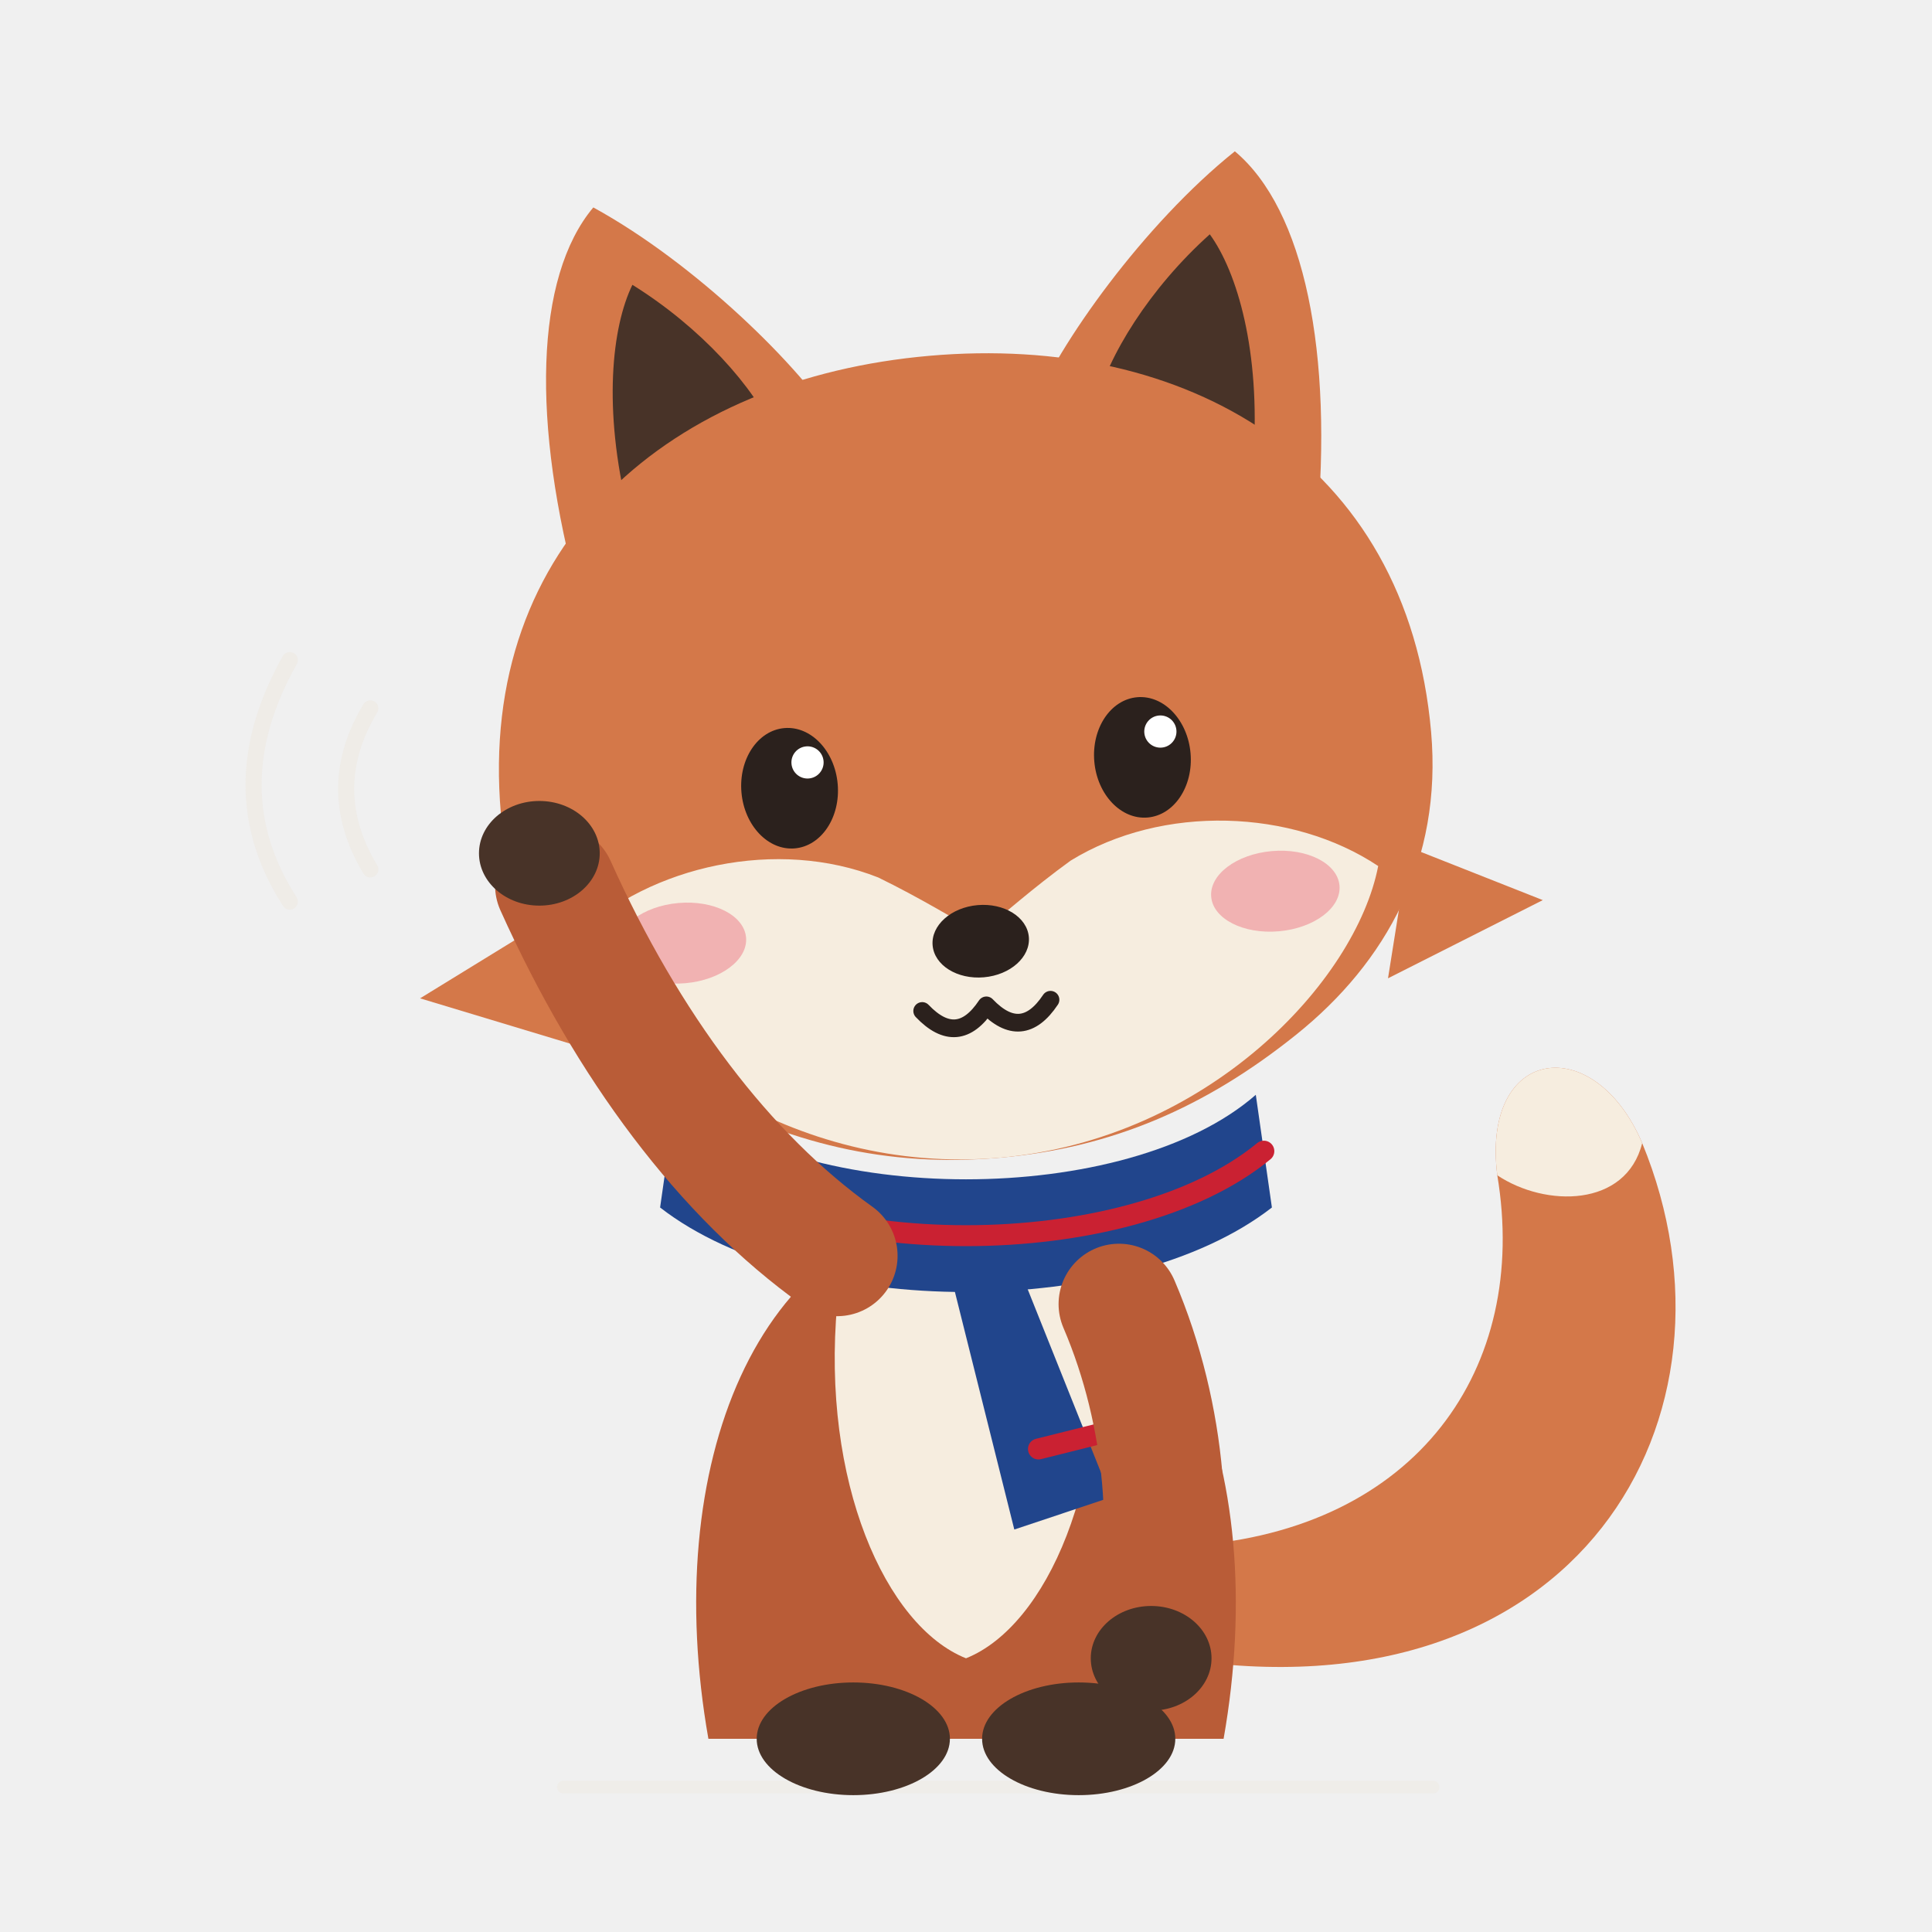
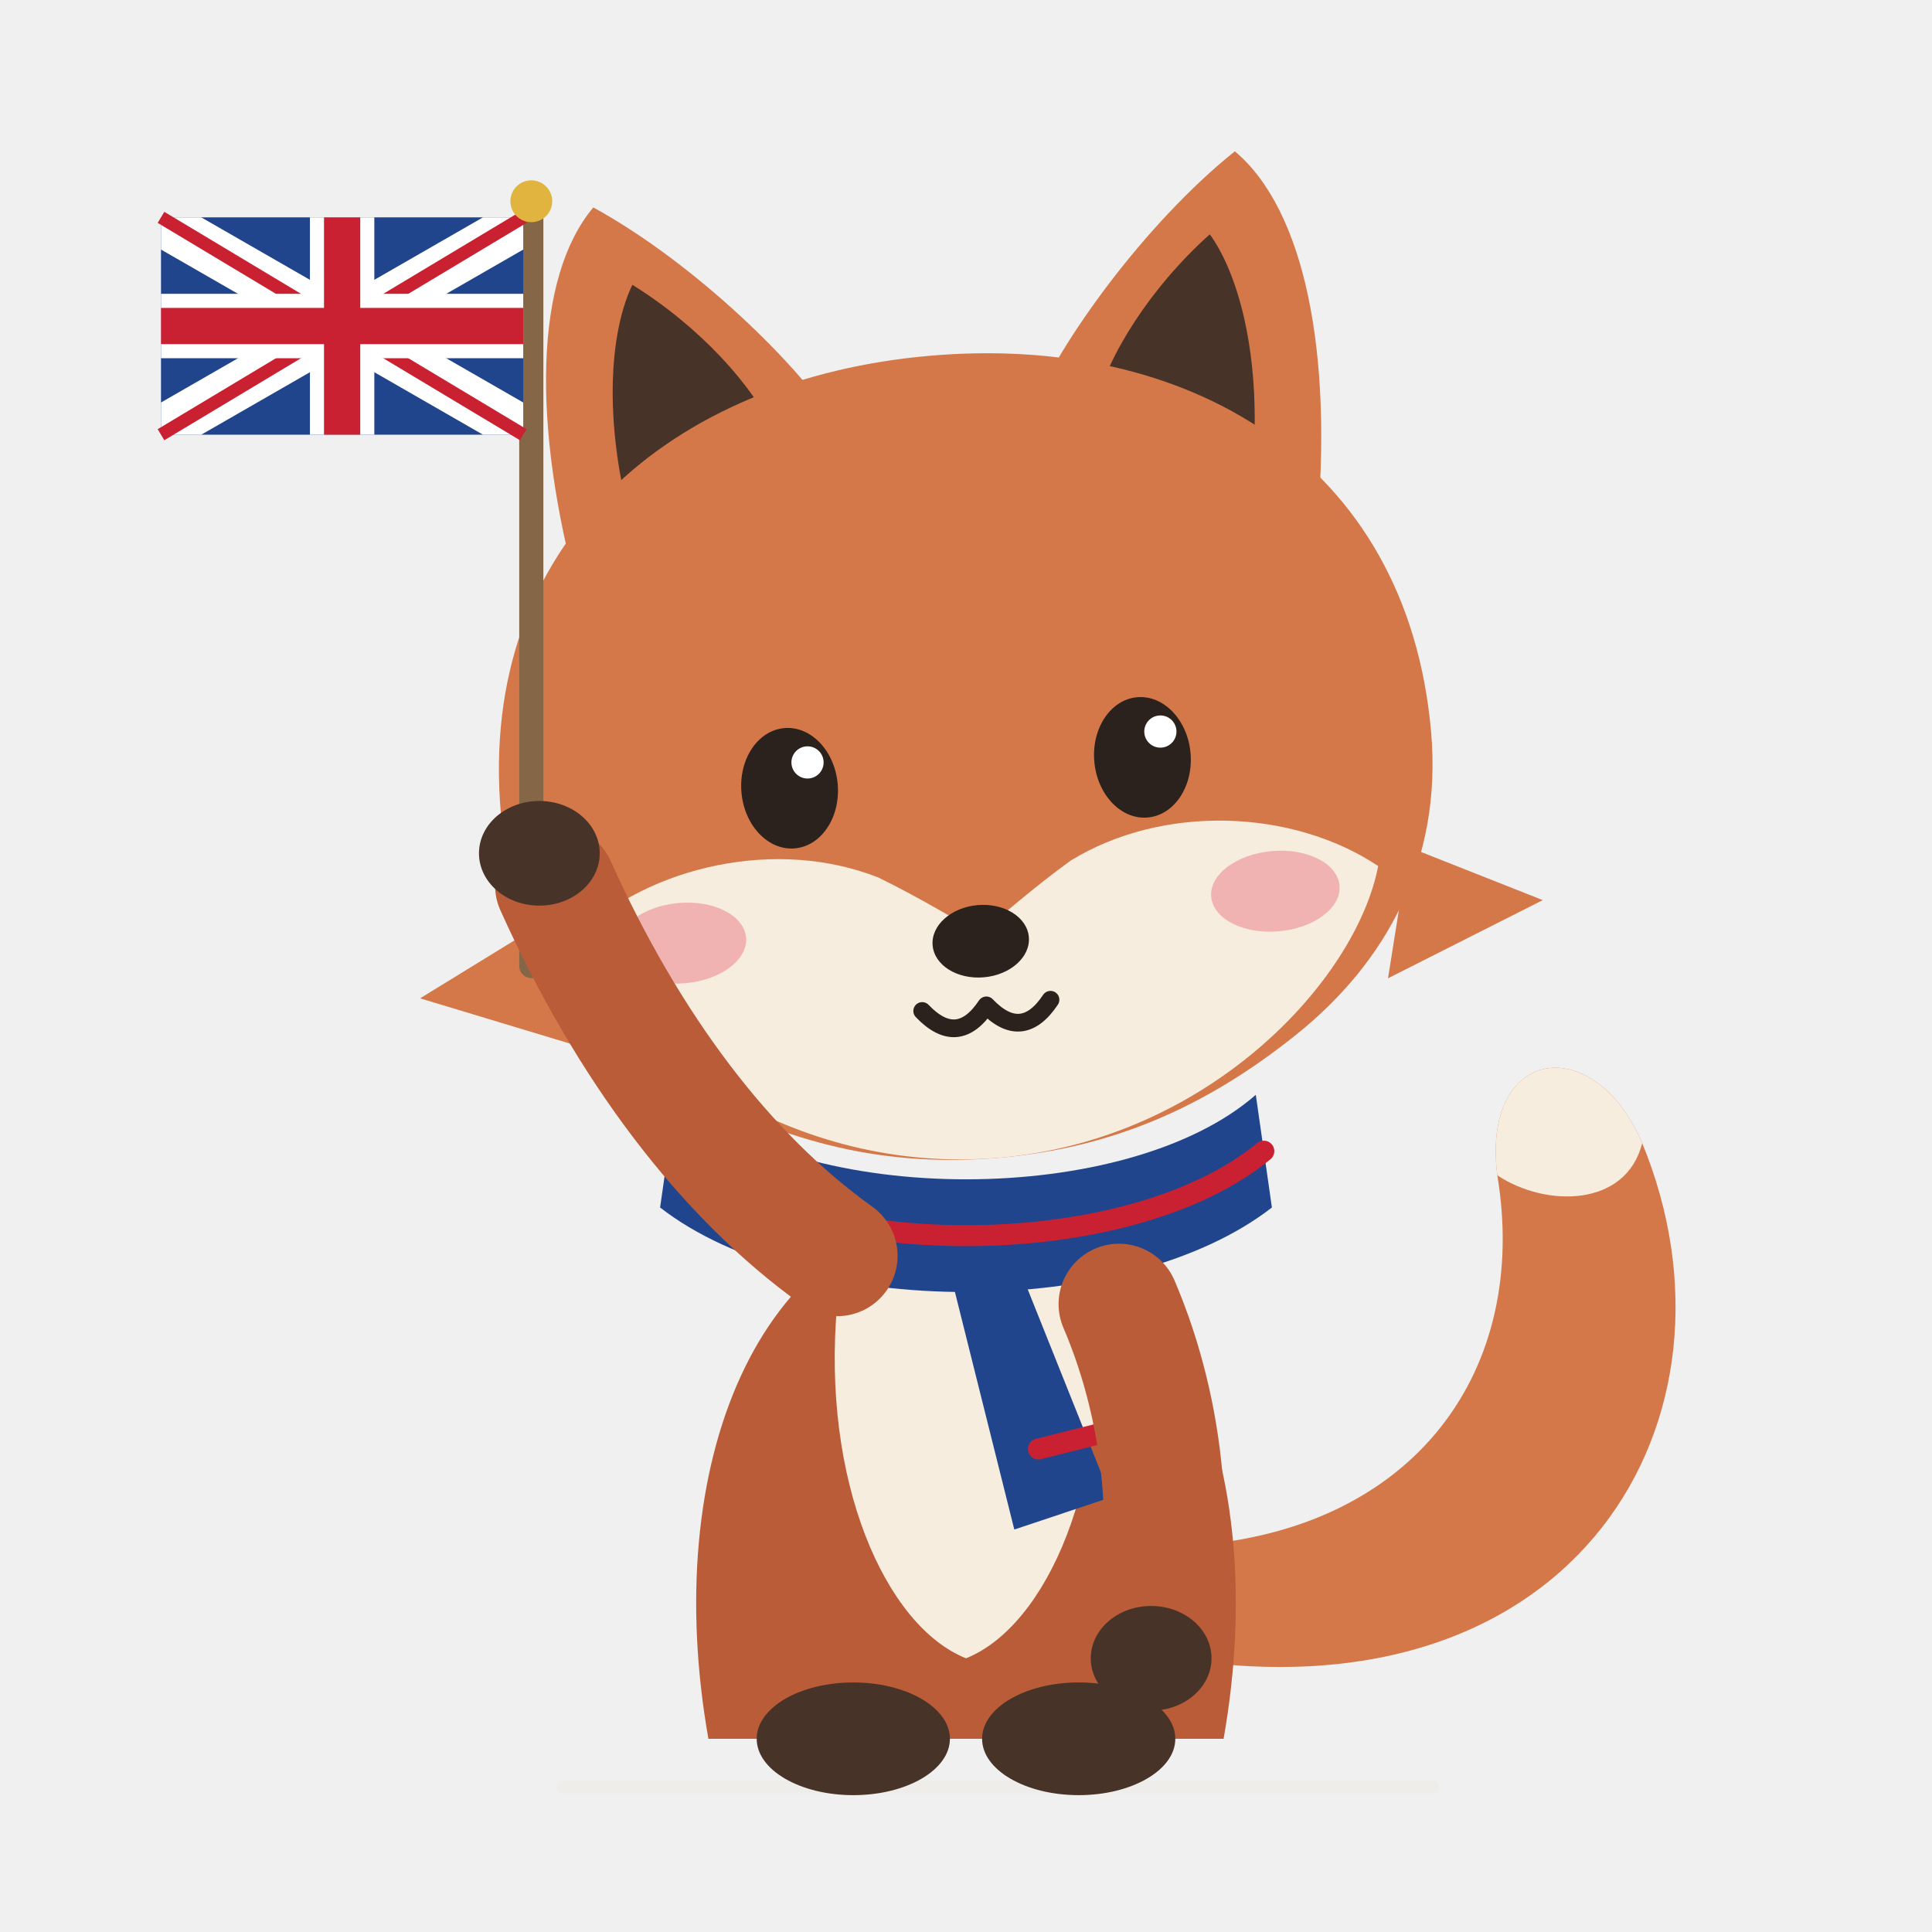
<svg xmlns="http://www.w3.org/2000/svg" viewBox="0 0 240 240">
  <path d="M70 222 H178" stroke="hsl(35 30% 90%)" stroke-width="1.6" stroke-linecap="round" opacity="0.35" />
  <g transform="translate(0 0)">
    <path d="M146 206 C196 214 218 176 204 142 C198 128 184 130 186 146 C190 170 176 190 148 192 Z" fill="hsl(20 62% 56%)" />
    <path d="M204 142 C198 128 184 130 186 146 C192 150 202 150 204 142 Z" fill="hsl(36 55% 92%)" />
    <path d="M88 216 C82 182 94 152 120 150 C146 152 158 182 152 216 Z" fill="hsl(17 54% 47%)" />
    <path d="M104 162 C112 156 128 156 136 162 C138 184 130 202 120 206 C110 202 102 184 104 162 Z" fill="hsl(36 55% 92%)" />
    <path d="M126 156 L138 186 L126 190 L118 158 Z" fill="hsl(220 62% 34%)" />
    <path d="M129 180 L137 178" fill="none" stroke="hsl(354 72% 46%)" stroke-width="2.6" stroke-linecap="round" stroke-linejoin="round" />
    <path d="M94 216a12 7 0 1 0 24 0a12 7 0 1 0 -24 0Z" fill="hsl(20 28% 22%)" />
    <path d="M122 216a12 7 0 1 0 24 0a12 7 0 1 0 -24 0Z" fill="hsl(20 28% 22%)" />
    <g transform="rotate(-5 120 96)">
      <path d="M74 70 C70 48 72 30 80 22 C92 30 104 44 108 52 Z" fill="hsl(20 62% 56%)" />
      <path d="M166 70 C170 48 168 30 160 22 C148 30 136 44 132 52 Z" fill="hsl(20 62% 56%)" />
      <path d="M81 60 C79 47 81 37 84 32 C92 38 98 46 100 52 Z" fill="hsl(20 28% 22%)" />
      <path d="M159 60 C161 47 159 37 156 32 C148 38 142 46 140 52 Z" fill="hsl(20 28% 22%)" />
      <path d="M66 110 L50 118 L70 126 Z" fill="hsl(20 62% 56%)" />
      <path d="M174 110 L190 118 L170 126 Z" fill="hsl(20 62% 56%)" />
      <path d="M62 96 C62 62 88 44 120 44 C152 44 178 62 178 96 C178 112 170 124 158 132 C146 140 134 144 120 144 C106 144 94 140 82 132 C70 124 62 112 62 96 Z" fill="hsl(20 62% 56%)" />
      <path d="M70 112 C80 104 96 102 108 108 C113 111 117 114 120 116 C123 114 127 111 132 108 C144 102 160 104 170 112 C166 126 146 144 120 144 C94 144 74 126 70 112 Z" fill="hsl(36 55% 92%)" />
      <path d="M92 96a6 7.5 0 1 0 12 0a6 7.5 0 1 0 -12 0Z" fill="hsl(20 20% 14%)" />
      <path d="M136 96a6 7.5 0 1 0 12 0a6 7.5 0 1 0 -12 0Z" fill="hsl(20 20% 14%)" />
      <path d="M98.5 93a2 2 0 1 0 4 0a2 2 0 1 0 -4 0Z" fill="#fff" />
      <path d="M142.5 93a2 2 0 1 0 4 0a2 2 0 1 0 -4 0Z" fill="#fff" />
      <path d="M75 114a8 5 0 1 0 16 0a8 5 0 1 0 -16 0Z" fill="hsl(354 75% 72%)" opacity="0.55" />
      <path d="M149 114a8 5 0 1 0 16 0a8 5 0 1 0 -16 0Z" fill="hsl(354 75% 72%)" opacity="0.55" />
      <path d="M114 117a6 4.5 0 1 0 12 0a6 4.5 0 1 0 -12 0Z" fill="hsl(20 20% 14%)" />
      <path d="M112 125 q4 5 8 0 q4 5 8 0" fill="none" stroke="hsl(20 20% 14%)" stroke-width="2.2" stroke-linecap="round" stroke-linejoin="round" />
    </g>
    <path d="M84 136 C100 150 140 150 156 136 L158 150 C140 164 100 164 82 150 Z" fill="hsl(220 62% 34%)" />
    <path d="M83 143 C100 157 140 157 157 143" fill="none" stroke="hsl(354 72% 46%)" stroke-width="2.6" stroke-linecap="round" stroke-linejoin="round" />
    <g transform="translate(0 0)">
+       <path d="M66 120 L66 26" stroke="hsl(30 30% 40%)" stroke-width="3" stroke-linecap="round" />
+       <path d="M20 27H65V54H20Z" fill="hsl(220 62% 34%)" />
+       <polygon points="20,27 25,27 65,50 65,54 60,54 20,31" fill="#fff" />
+       <polygon points="65,27 60,27 20,50 20,54 25,54 65,31" fill="#fff" />
+       <path d="M20 27L65 54M65 27L20 54" stroke="hsl(354 72% 46%)" stroke-width="1.6" />
+       <path d="M42.5 27V54M20 40.5H65" stroke="#fff" stroke-width="8" />
+       <path d="M42.5 27V54M20 40.5H65" stroke="hsl(354 72% 46%)" stroke-width="4.5" />
+       <circle cx="66" cy="25" r="2.6" fill="hsl(44 72% 56%)" />
      <path d="M104 156 C90 146 78 130 69 110" fill="none" stroke="hsl(17 54% 47%)" stroke-width="15" stroke-linecap="round" />
      <path d="M59.5 106a7.5 6.5 0 1 0 15 0a7.5 6.5 0 1 0 -15 0Z" fill="hsl(20 28% 22%)" />
      <path d="M139 162 C145 176 146 192 143 203" fill="none" stroke="hsl(17 54% 47%)" stroke-width="15" stroke-linecap="round" />
      <path d="M135.5 206a7.5 6.5 0 1 0 15 0a7.5 6.5 0 1 0 -15 0Z" fill="hsl(20 28% 22%)" />
    </g>
-     <path d="M46 88 q-6 10 0 20 M36 82 q-9 16 0 30" fill="none" stroke="hsl(35 30% 90%)" opacity="0.5" stroke-width="2" stroke-linecap="round" stroke-linejoin="round" />
  </g>
</svg>
